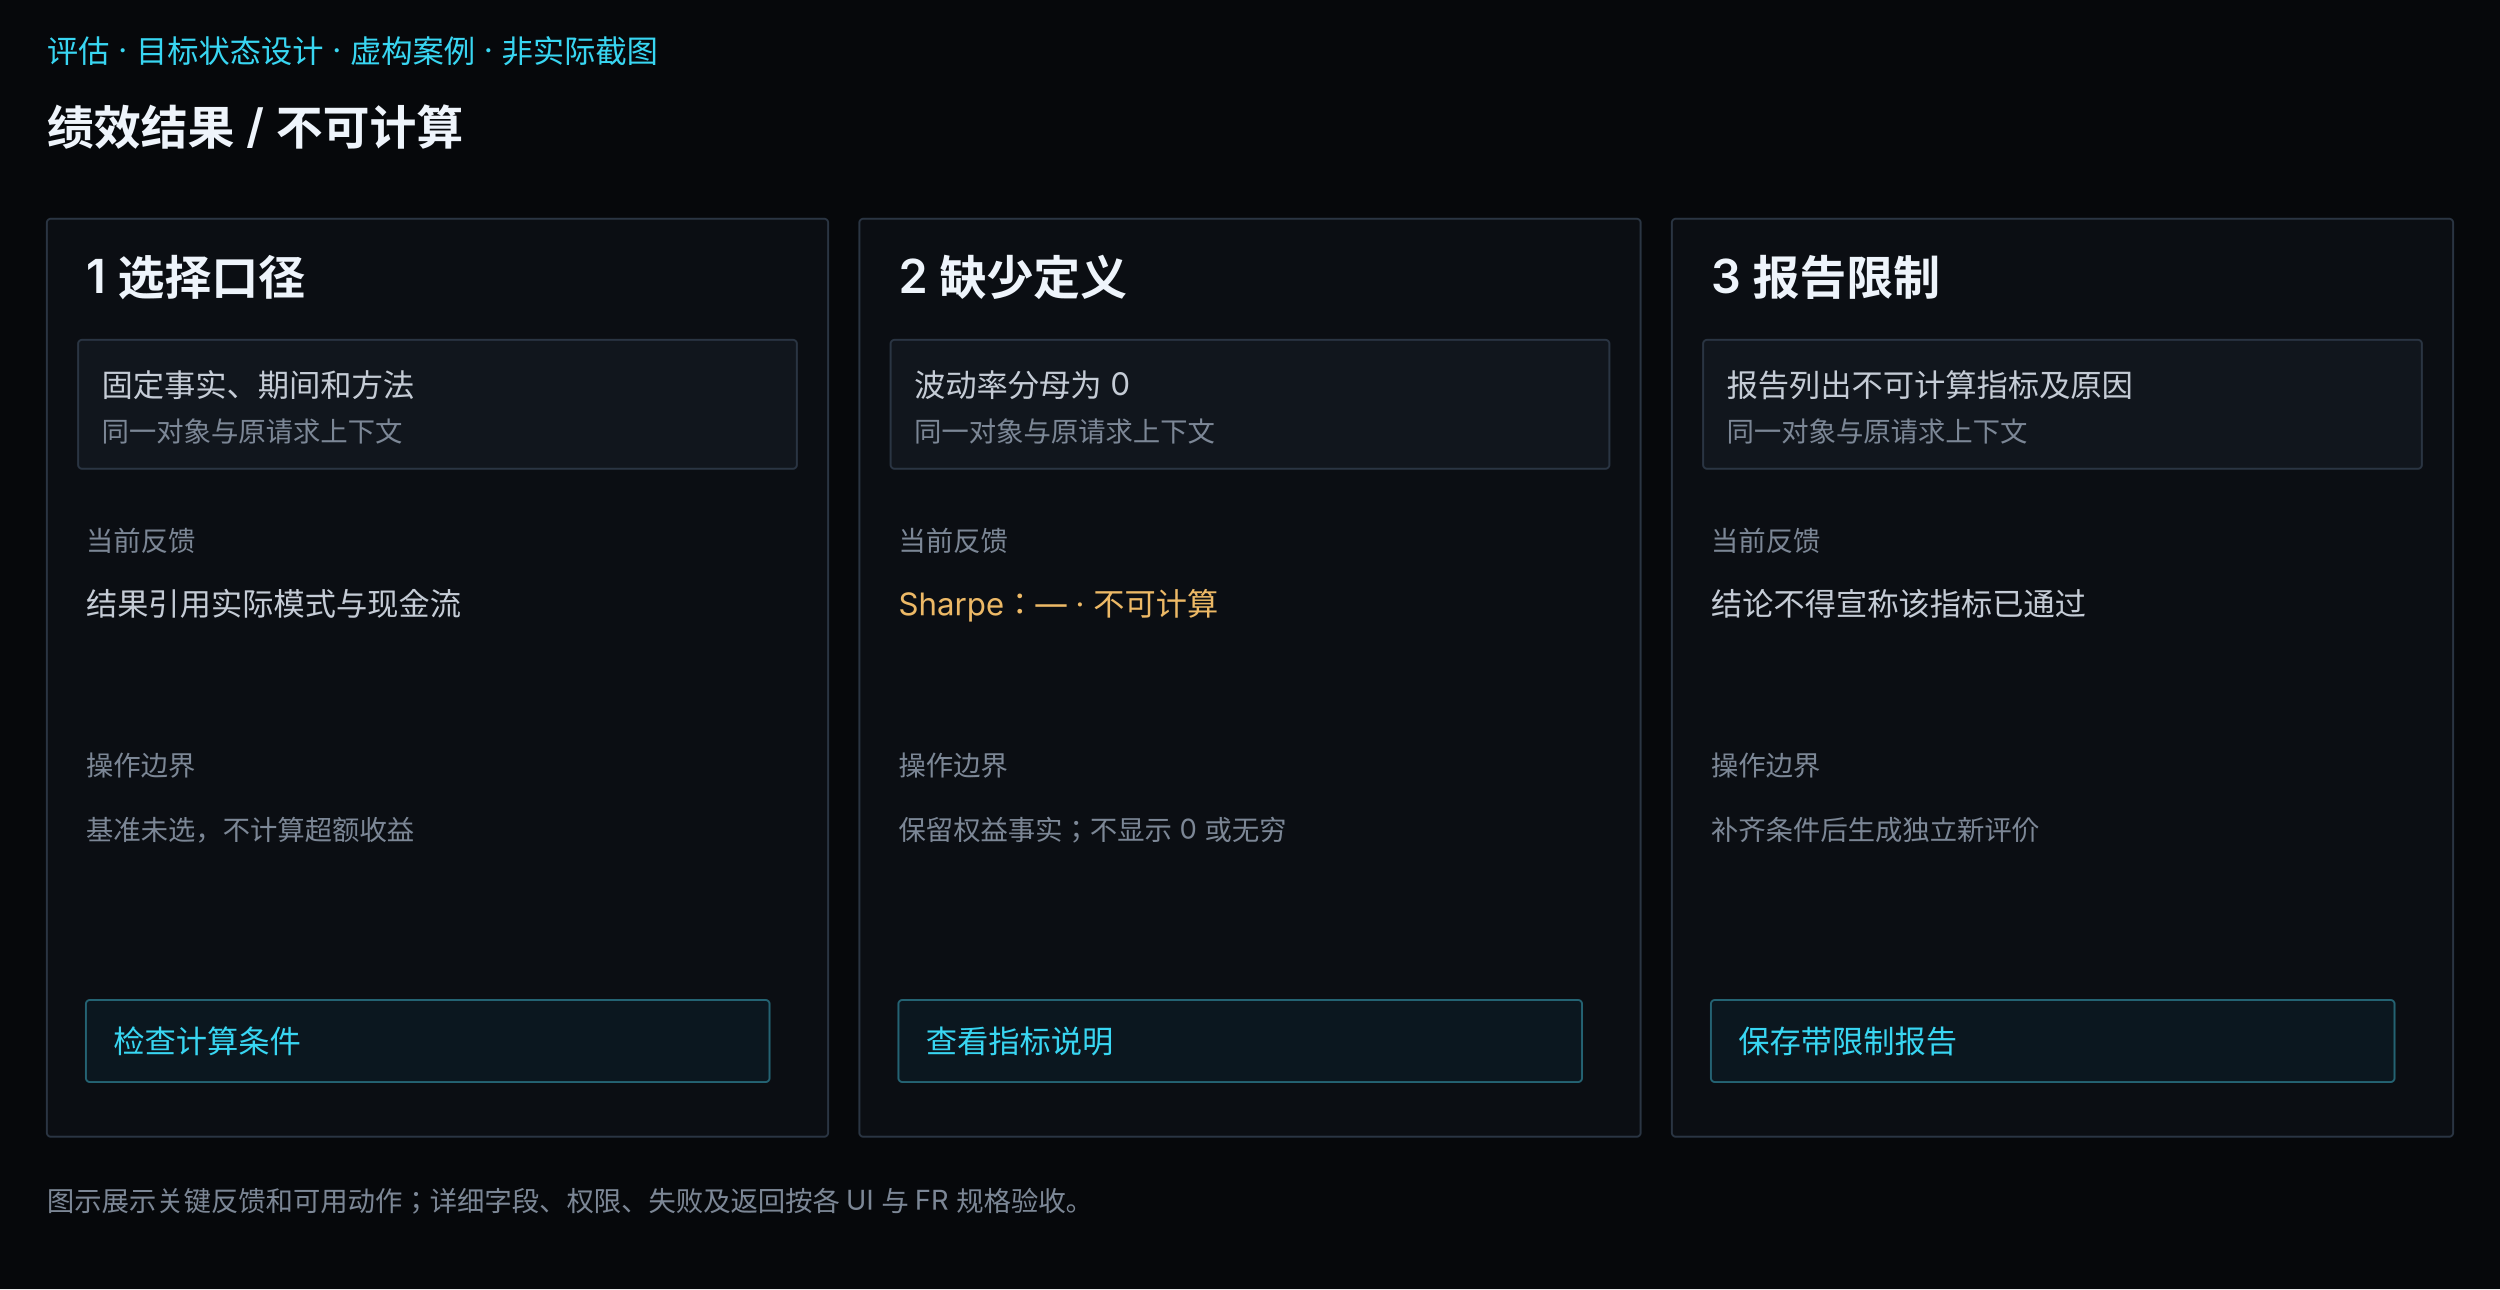
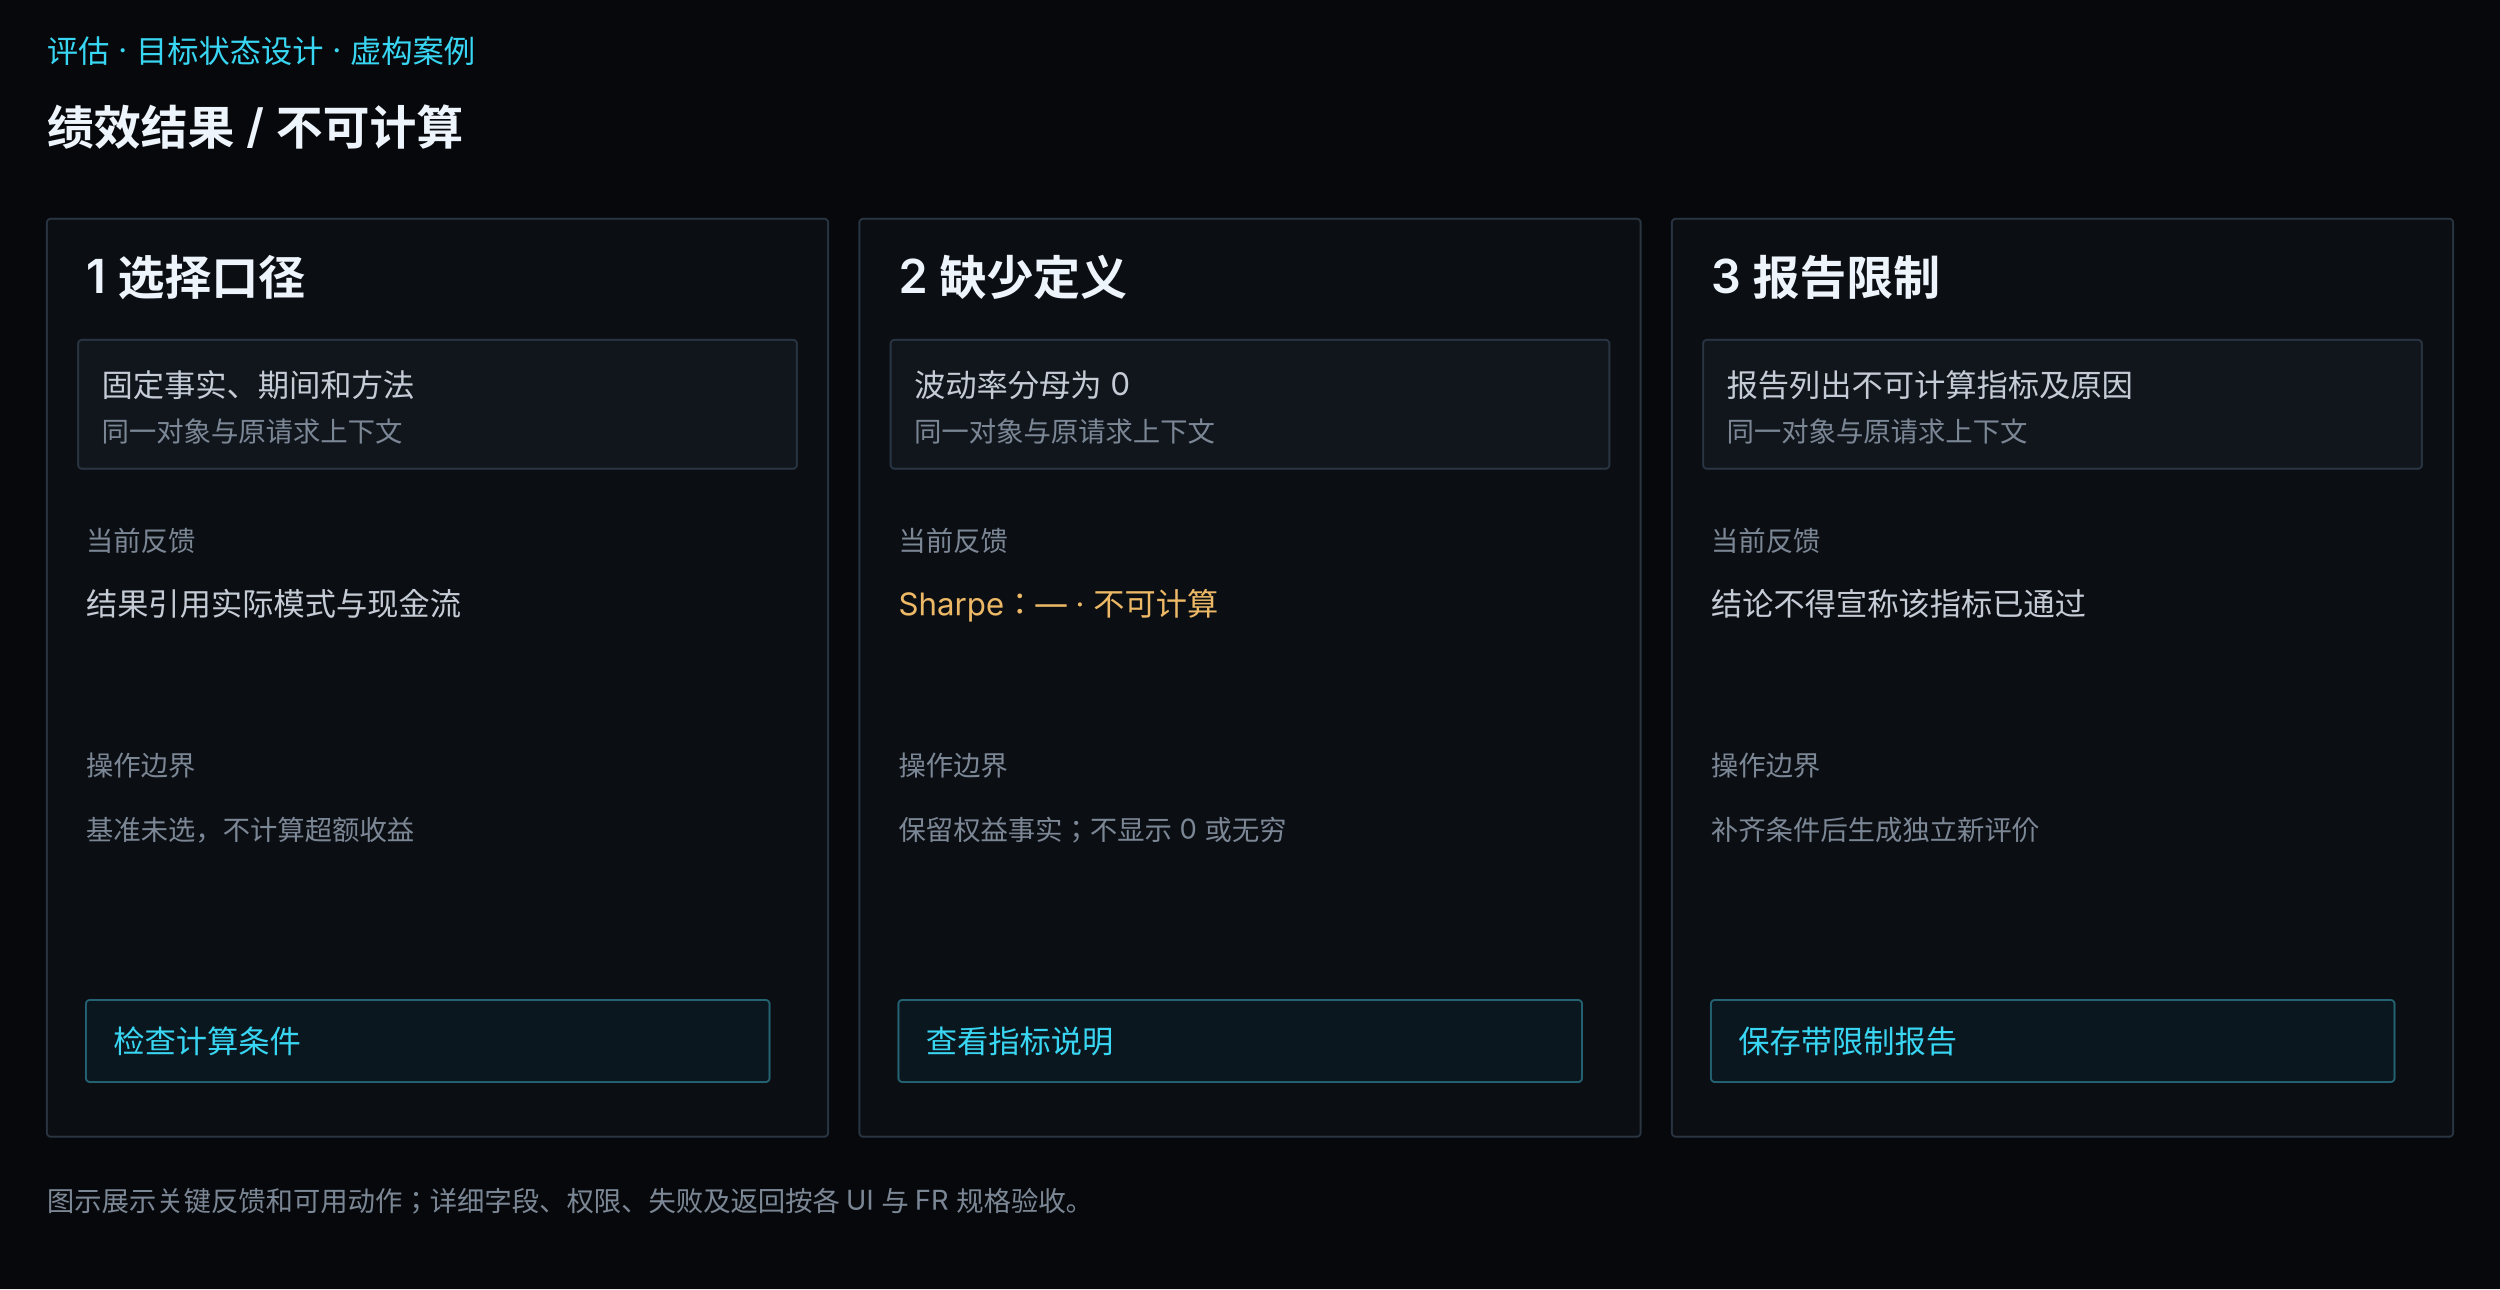
<svg xmlns="http://www.w3.org/2000/svg" viewBox="0 0 1280 660" role="img" aria-label="评估关键异常状态设计">
  <style>text{font-family:-apple-system,BlinkMacSystemFont,"PingFang SC",sans-serif;fill:#c5ccd6;font-size:16px}.muted{fill:#7c8796;font-size:14px}.accent{fill:#38d6f2}.title{fill:#eef4fb;font-size:24px;font-weight:600}.warn{fill:#edb966}</style>
  <rect width="1280" height="660" fill="#06080b" />
-   <text x="24" y="32" class="accent">评估 · 目标状态设计 · 虚构案例 · 非实际截图</text>
+   <text x="24" y="32" class="accent">评估 · 目标状态设计 · 虚构案例</text>
  <text x="24" y="74" class="title">绩效结果 / 不可计算</text>
  <rect x="24" y="112" width="400" height="470" fill="#0b0e13" stroke="#2a3543" rx="2" />
  <text x="44" y="150" class="title">1  选择口径</text>
  <rect x="40" y="174" width="368" height="66" fill="#11161d" stroke="#2a3543" rx="2" />
  <text x="52" y="203" class="">固定事实、期间和方法</text>
  <text x="52" y="226" class="muted">同一对象与原请求上下文</text>
  <text x="44" y="282" class="muted">当前反馈</text>
  <text x="44" y="315" class="">结果引用实际模式与现金流</text>
  <text x="44" y="397" class="muted">操作边界</text>
  <text x="44" y="430" class="muted">基准未选，不计算超额收益</text>
  <rect x="44" y="512" width="350" height="42" fill="#0b171f" stroke="#246373" rx="2" />
  <text x="58" y="539" class="accent">检查计算条件</text>
  <rect x="440" y="112" width="400" height="470" fill="#0b0e13" stroke="#2a3543" rx="2" />
  <text x="460" y="150" class="title">2  缺少定义</text>
  <rect x="456" y="174" width="368" height="66" fill="#11161d" stroke="#2a3543" rx="2" />
  <text x="468" y="203" class="">波动率分母为 0</text>
  <text x="468" y="226" class="muted">同一对象与原请求上下文</text>
  <text x="460" y="282" class="muted">当前反馈</text>
  <text x="460" y="315" class="warn">Sharpe：— · 不可计算</text>
  <text x="460" y="397" class="muted">操作边界</text>
  <text x="460" y="430" class="muted">保留权益事实；不显示 0 或无穷</text>
  <rect x="460" y="512" width="350" height="42" fill="#0b171f" stroke="#246373" rx="2" />
  <text x="474" y="539" class="accent">查看指标说明</text>
  <rect x="856" y="112" width="400" height="470" fill="#0b0e13" stroke="#2a3543" rx="2" />
  <text x="876" y="150" class="title">3  报告限制</text>
  <rect x="872" y="174" width="368" height="66" fill="#11161d" stroke="#2a3543" rx="2" />
  <text x="884" y="203" class="">报告列出不可计算指标及原因</text>
  <text x="884" y="226" class="muted">同一对象与原请求上下文</text>
  <text x="876" y="282" class="muted">当前反馈</text>
  <text x="876" y="315" class="">结论不得宣称该指标已通过</text>
  <text x="876" y="397" class="muted">操作边界</text>
  <text x="876" y="430" class="muted">补齐条件后生成独立新评价</text>
  <rect x="876" y="512" width="350" height="42" fill="#0b171f" stroke="#246373" rx="2" />
  <text x="890" y="539" class="accent">保存带限制报告</text>
  <text x="24" y="620" class="muted">图示展示关键反馈和可用动作；详细字段、权限、失败及返回按各 UI 与 FR 规格验收。</text>
</svg>
